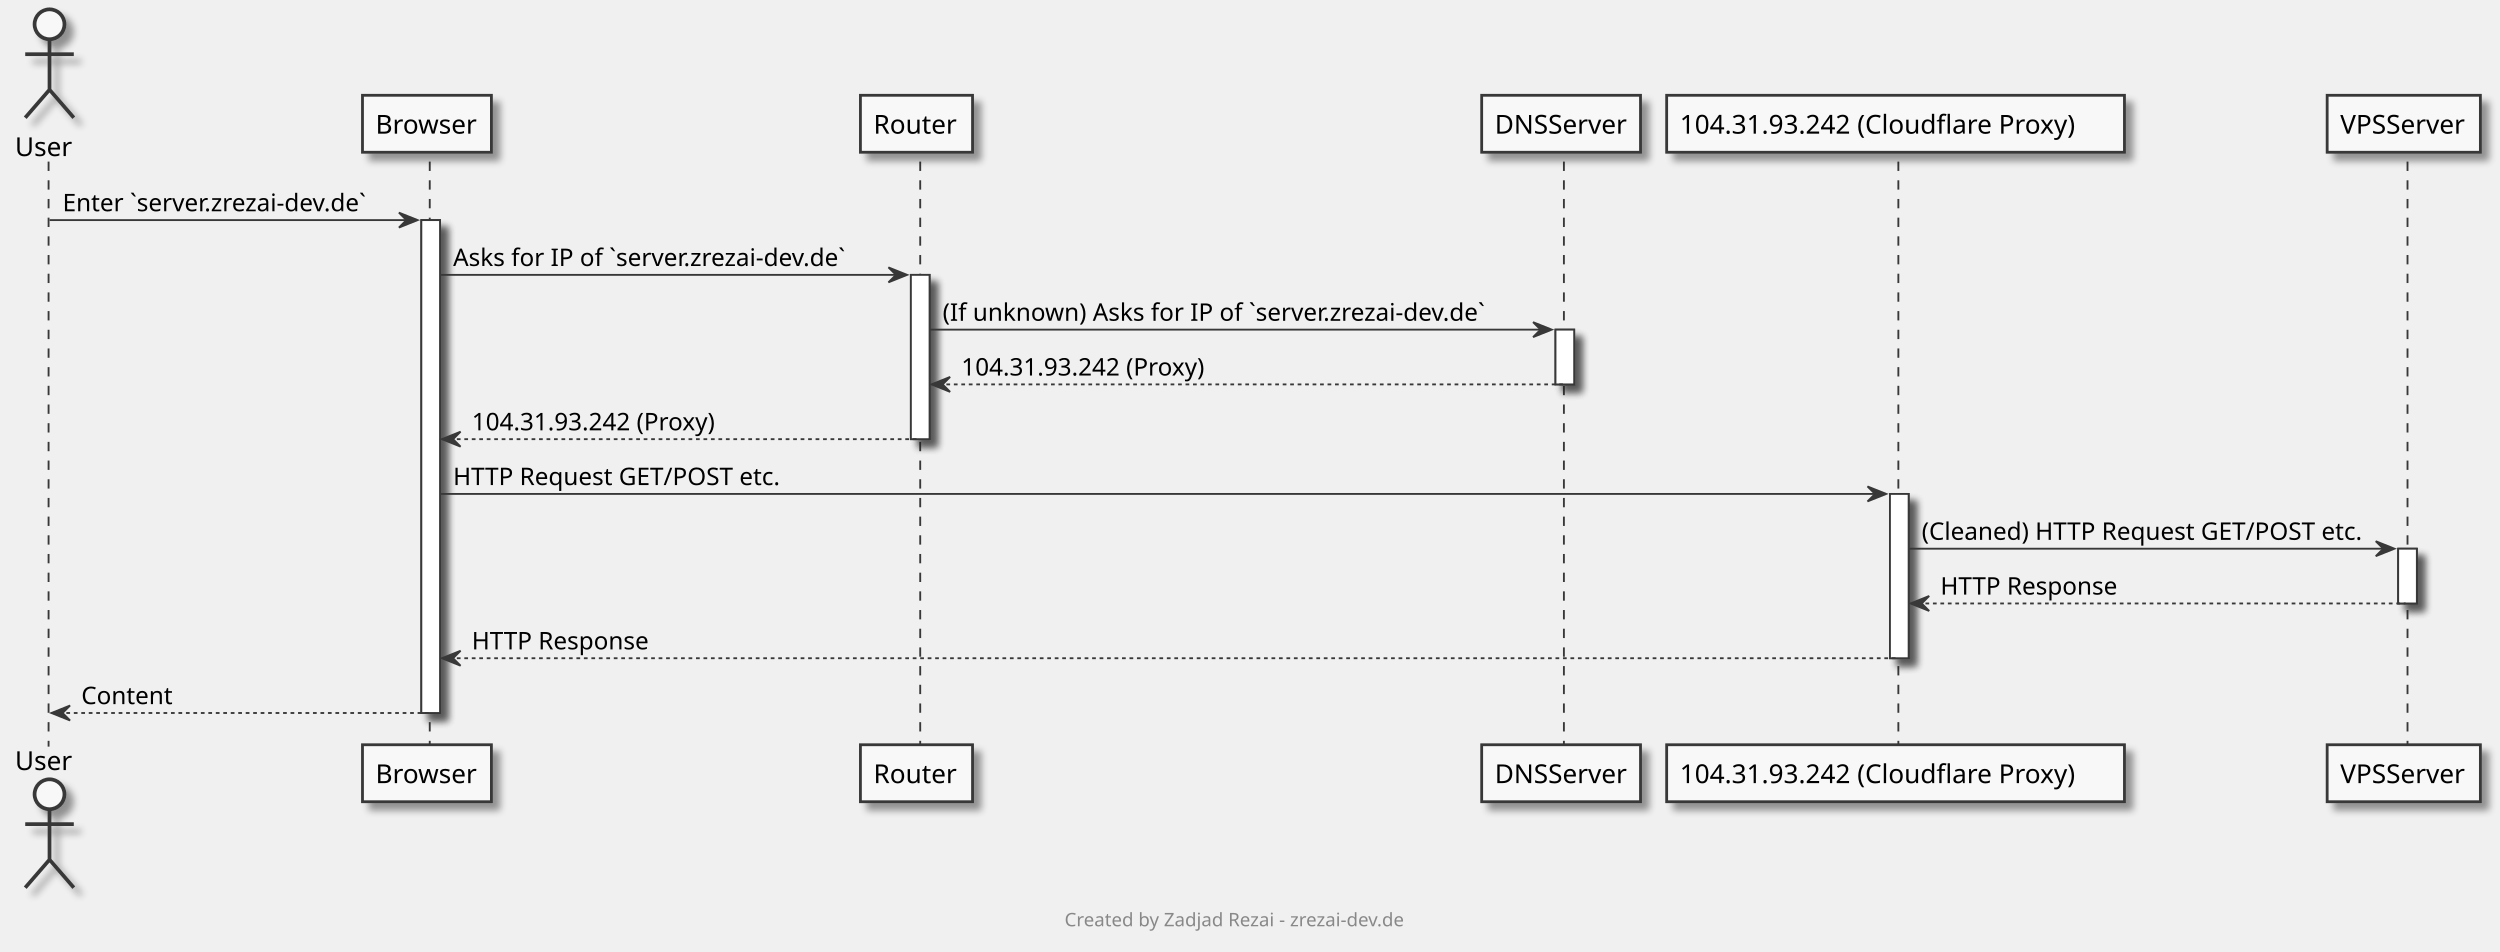
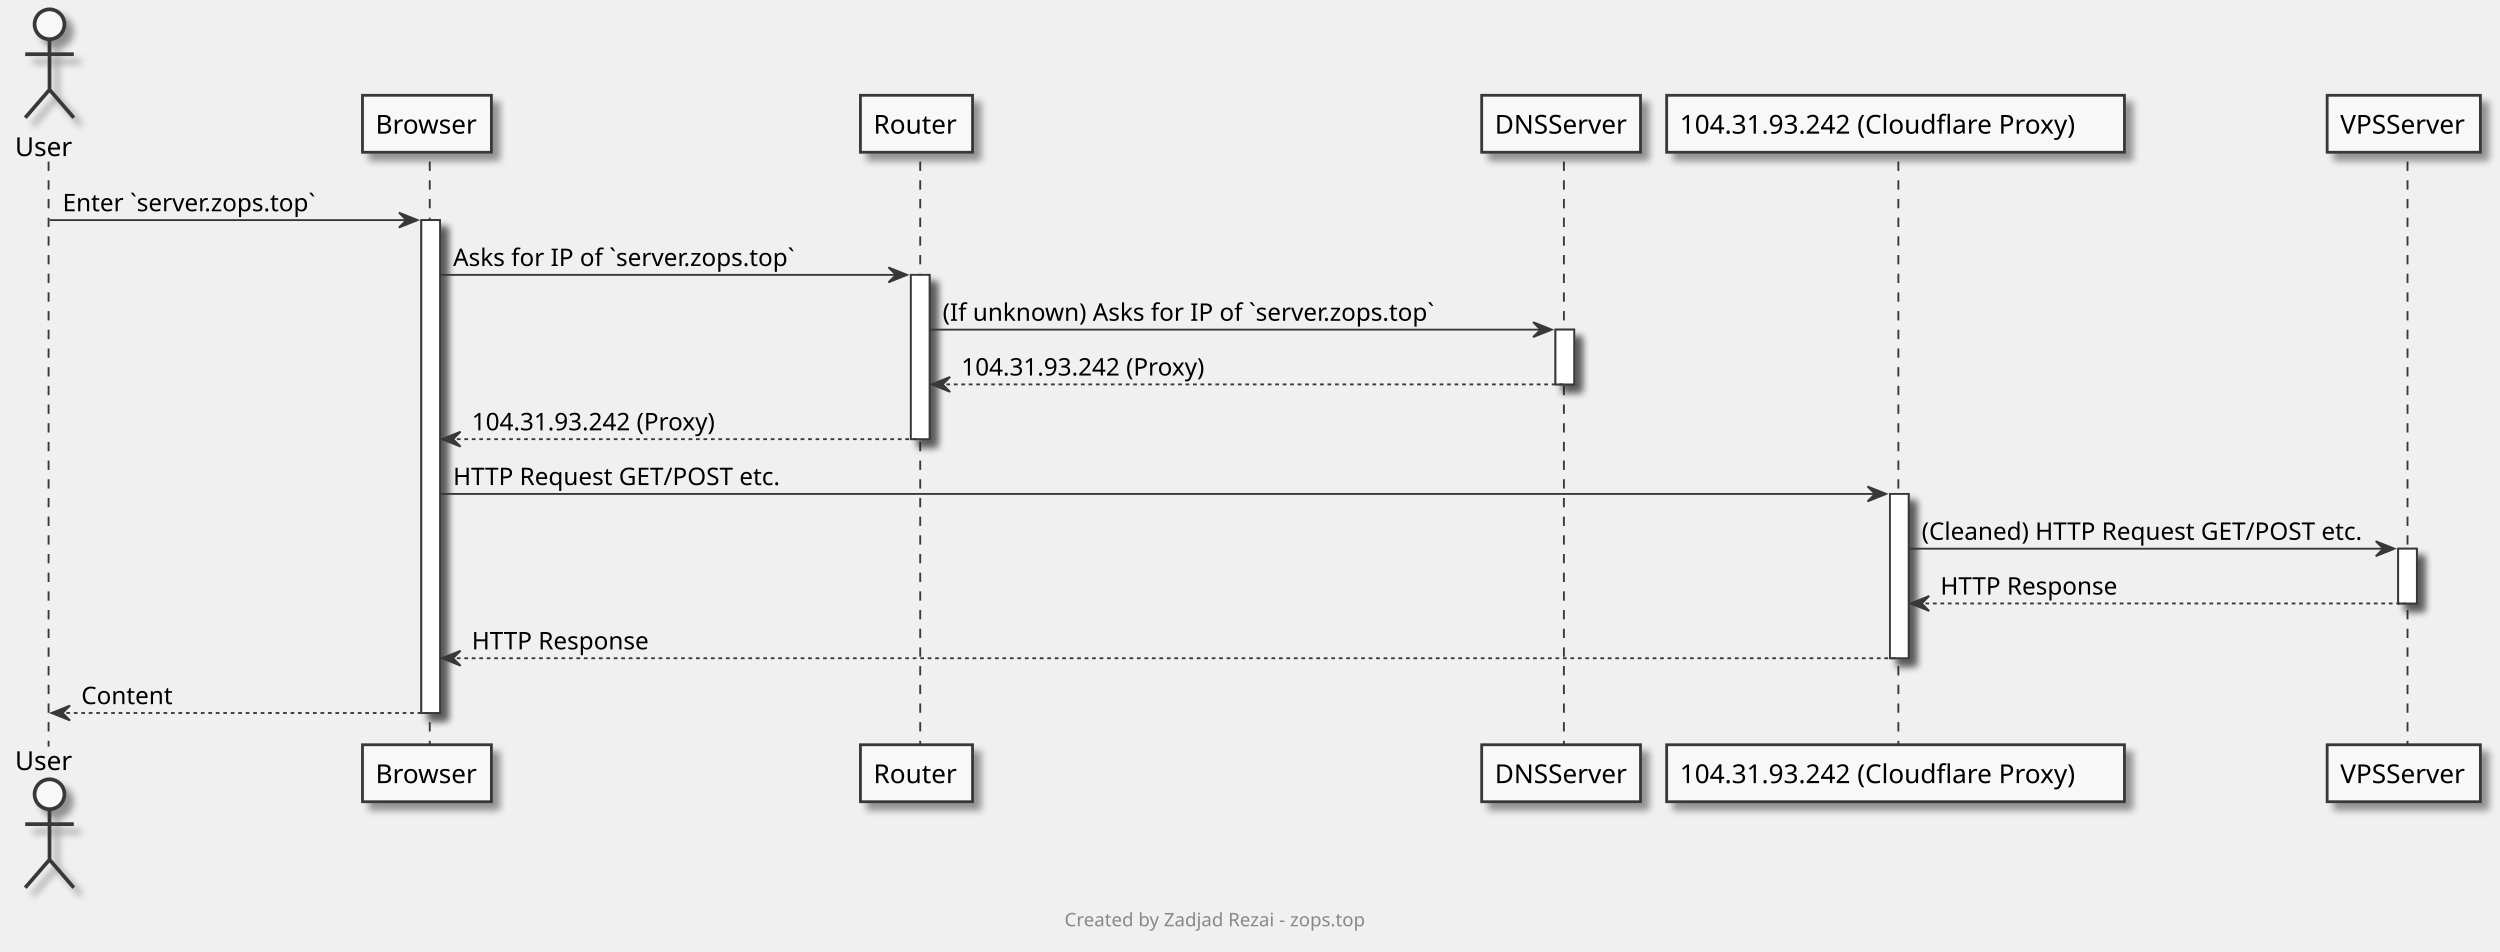
<svg xmlns="http://www.w3.org/2000/svg" contentScriptType="application/ecmascript" contentStyleType="text/css" height="509px" preserveAspectRatio="none" style="width:1338px;height:509px;" version="1.1" viewBox="0 0 1338 509" width="1338px" zoomAndPan="magnify">
  <defs>
    <filter height="300%" id="f15wjj1neuwahs" width="300%" x="-1" y="-1">
      <feGaussianBlur result="blurOut" stdDeviation="2.0" />
      <feColorMatrix in="blurOut" result="blurOut2" type="matrix" values="0 0 0 0 0 0 0 0 0 0 0 0 0 0 0 0 0 0 .4 0" />
      <feOffset dx="4.0" dy="4.0" in="blurOut2" result="blurOut3" />
      <feBlend in="SourceGraphic" in2="blurOut3" mode="normal" />
    </filter>
  </defs>
  <g>
    <rect fill="#FFFFFF" filter="url(#f15wjj1neuwahs)" height="263.795" style="stroke: #383838; stroke-width: 1.0;" width="10" x="225.5" y="117.799" />
    <rect fill="#FFFFFF" filter="url(#f15wjj1neuwahs)" height="87.932" style="stroke: #383838; stroke-width: 1.0;" width="10" x="487.5" y="147.109" />
    <rect fill="#FFFFFF" filter="url(#f15wjj1neuwahs)" height="29.311" style="stroke: #383838; stroke-width: 1.0;" width="10" x="832.5" y="176.42" />
    <rect fill="#FFFFFF" filter="url(#f15wjj1neuwahs)" height="87.932" style="stroke: #383838; stroke-width: 1.0;" width="10" x="1011.5" y="264.352" />
    <rect fill="#FFFFFF" filter="url(#f15wjj1neuwahs)" height="29.311" style="stroke: #383838; stroke-width: 1.0;" width="10" x="1283.5" y="293.662" />
    <line style="stroke: #383838; stroke-width: 1.0; stroke-dasharray: 5.0,5.0;" x1="26" x2="26" y1="86.488" y2="399.594" />
    <line style="stroke: #383838; stroke-width: 1.0; stroke-dasharray: 5.0,5.0;" x1="230" x2="230" y1="86.488" y2="399.594" />
    <line style="stroke: #383838; stroke-width: 1.0; stroke-dasharray: 5.0,5.0;" x1="492.5" x2="492.5" y1="86.488" y2="399.594" />
    <line style="stroke: #383838; stroke-width: 1.0; stroke-dasharray: 5.0,5.0;" x1="837" x2="837" y1="86.488" y2="399.594" />
    <line style="stroke: #383838; stroke-width: 1.0; stroke-dasharray: 5.0,5.0;" x1="1016" x2="1016" y1="86.488" y2="399.594" />
    <line style="stroke: #383838; stroke-width: 1.0; stroke-dasharray: 5.0,5.0;" x1="1288.5" x2="1288.5" y1="86.488" y2="399.594" />
    <text fill="#000000" font-family="sans-serif" font-size="14" lengthAdjust="spacingAndGlyphs" textLength="31" x="8" y="83.535">User</text>
    <ellipse cx="26.5" cy="13" fill="#F8F8F8" filter="url(#f15wjj1neuwahs)" rx="8" ry="8" style="stroke: #383838; stroke-width: 2.0;" />
    <path d="M26.5,21 L26.5,48 M13.5,29 L39.5,29 M26.5,48 L13.5,63 M26.5,48 L39.5,63 " fill="none" filter="url(#f15wjj1neuwahs)" style="stroke: #383838; stroke-width: 2.0;" />
    <text fill="#000000" font-family="sans-serif" font-size="14" lengthAdjust="spacingAndGlyphs" textLength="31" x="8" y="412.129">User</text>
    <ellipse cx="26.5" cy="425.082" fill="#F8F8F8" filter="url(#f15wjj1neuwahs)" rx="8" ry="8" style="stroke: #383838; stroke-width: 2.0;" />
    <path d="M26.5,433.082 L26.5,460.082 M13.5,441.082 L39.5,441.082 M26.5,460.082 L13.5,475.082 M26.5,460.082 L39.5,475.082 " fill="none" filter="url(#f15wjj1neuwahs)" style="stroke: #383838; stroke-width: 2.0;" />
    <rect fill="#F8F8F8" filter="url(#f15wjj1neuwahs)" height="30.488" style="stroke: #383838; stroke-width: 1.5;" width="69" x="194" y="51" />
    <text fill="#000000" font-family="sans-serif" font-size="14" lengthAdjust="spacingAndGlyphs" textLength="55" x="201" y="71.535">Browser</text>
    <rect fill="#F8F8F8" filter="url(#f15wjj1neuwahs)" height="30.488" style="stroke: #383838; stroke-width: 1.5;" width="69" x="194" y="398.594" />
    <text fill="#000000" font-family="sans-serif" font-size="14" lengthAdjust="spacingAndGlyphs" textLength="55" x="201" y="419.129">Browser</text>
    <rect fill="#F8F8F8" filter="url(#f15wjj1neuwahs)" height="30.488" style="stroke: #383838; stroke-width: 1.5;" width="60" x="460.5" y="51" />
    <text fill="#000000" font-family="sans-serif" font-size="14" lengthAdjust="spacingAndGlyphs" textLength="46" x="467.5" y="71.535">Router</text>
    <rect fill="#F8F8F8" filter="url(#f15wjj1neuwahs)" height="30.488" style="stroke: #383838; stroke-width: 1.5;" width="60" x="460.5" y="398.594" />
    <text fill="#000000" font-family="sans-serif" font-size="14" lengthAdjust="spacingAndGlyphs" textLength="46" x="467.5" y="419.129">Router</text>
    <rect fill="#F8F8F8" filter="url(#f15wjj1neuwahs)" height="30.488" style="stroke: #383838; stroke-width: 1.5;" width="85" x="793" y="51" />
    <text fill="#000000" font-family="sans-serif" font-size="14" lengthAdjust="spacingAndGlyphs" textLength="71" x="800" y="71.535">DNSServer</text>
    <rect fill="#F8F8F8" filter="url(#f15wjj1neuwahs)" height="30.488" style="stroke: #383838; stroke-width: 1.5;" width="85" x="793" y="398.594" />
    <text fill="#000000" font-family="sans-serif" font-size="14" lengthAdjust="spacingAndGlyphs" textLength="71" x="800" y="419.129">DNSServer</text>
    <rect fill="#F8F8F8" filter="url(#f15wjj1neuwahs)" height="30.488" style="stroke: #383838; stroke-width: 1.5;" width="245" x="892" y="51" />
    <text fill="#000000" font-family="sans-serif" font-size="14" lengthAdjust="spacingAndGlyphs" textLength="231" x="899" y="71.535">104.31.93.242 (Cloudflare Proxy)</text>
    <rect fill="#F8F8F8" filter="url(#f15wjj1neuwahs)" height="30.488" style="stroke: #383838; stroke-width: 1.5;" width="245" x="892" y="398.594" />
    <text fill="#000000" font-family="sans-serif" font-size="14" lengthAdjust="spacingAndGlyphs" textLength="231" x="899" y="419.129">104.31.93.242 (Cloudflare Proxy)</text>
    <rect fill="#F8F8F8" filter="url(#f15wjj1neuwahs)" height="30.488" style="stroke: #383838; stroke-width: 1.5;" width="82" x="1245.5" y="51" />
    <text fill="#000000" font-family="sans-serif" font-size="14" lengthAdjust="spacingAndGlyphs" textLength="68" x="1252.5" y="71.535">VPSServer</text>
    <rect fill="#F8F8F8" filter="url(#f15wjj1neuwahs)" height="30.488" style="stroke: #383838; stroke-width: 1.5;" width="82" x="1245.5" y="398.594" />
    <text fill="#000000" font-family="sans-serif" font-size="14" lengthAdjust="spacingAndGlyphs" textLength="68" x="1252.5" y="419.129">VPSServer</text>
    <rect fill="#FFFFFF" filter="url(#f15wjj1neuwahs)" height="263.795" style="stroke: #383838; stroke-width: 1.0;" width="10" x="225.5" y="117.799" />
    <rect fill="#FFFFFF" filter="url(#f15wjj1neuwahs)" height="87.932" style="stroke: #383838; stroke-width: 1.0;" width="10" x="487.5" y="147.109" />
    <rect fill="#FFFFFF" filter="url(#f15wjj1neuwahs)" height="29.311" style="stroke: #383838; stroke-width: 1.0;" width="10" x="832.5" y="176.42" />
    <rect fill="#FFFFFF" filter="url(#f15wjj1neuwahs)" height="87.932" style="stroke: #383838; stroke-width: 1.0;" width="10" x="1011.5" y="264.352" />
    <rect fill="#FFFFFF" filter="url(#f15wjj1neuwahs)" height="29.311" style="stroke: #383838; stroke-width: 1.0;" width="10" x="1283.5" y="293.662" />
    <polygon fill="#383838" points="213.5,113.799,223.5,117.799,213.5,121.799,217.5,117.799" style="stroke: #383838; stroke-width: 1.0;" />
    <line style="stroke: #383838; stroke-width: 1.0;" x1="26.5" x2="219.5" y1="117.799" y2="117.799" />
-     <text fill="#000000" font-family="sans-serif" font-size="13" lengthAdjust="spacingAndGlyphs" textLength="180" x="33.5" y="113.057">Enter `server.zrezai-dev.de`</text>
+     <text fill="#000000" font-family="sans-serif" font-size="13" lengthAdjust="spacingAndGlyphs" textLength="180" x="33.5" y="113.057">Enter `server.zops.top`</text>
    <polygon fill="#383838" points="475.5,143.109,485.5,147.109,475.5,151.109,479.5,147.109" style="stroke: #383838; stroke-width: 1.0;" />
    <line style="stroke: #383838; stroke-width: 1.0;" x1="235.5" x2="481.5" y1="147.109" y2="147.109" />
-     <text fill="#000000" font-family="sans-serif" font-size="13" lengthAdjust="spacingAndGlyphs" textLength="233" x="242.5" y="142.367">Asks for IP of `server.zrezai-dev.de`</text>
+     <text fill="#000000" font-family="sans-serif" font-size="13" lengthAdjust="spacingAndGlyphs" textLength="233" x="242.5" y="142.367">Asks for IP of `server.zops.top`</text>
    <polygon fill="#383838" points="820.5,172.42,830.5,176.42,820.5,180.42,824.5,176.42" style="stroke: #383838; stroke-width: 1.0;" />
    <line style="stroke: #383838; stroke-width: 1.0;" x1="497.5" x2="826.5" y1="176.42" y2="176.42" />
-     <text fill="#000000" font-family="sans-serif" font-size="13" lengthAdjust="spacingAndGlyphs" textLength="316" x="504.5" y="171.678">(If unknown) Asks for IP of `server.zrezai-dev.de`</text>
+     <text fill="#000000" font-family="sans-serif" font-size="13" lengthAdjust="spacingAndGlyphs" textLength="316" x="504.5" y="171.678">(If unknown) Asks for IP of `server.zops.top`</text>
    <polygon fill="#383838" points="508.5,201.731,498.5,205.731,508.5,209.731,504.5,205.731" style="stroke: #383838; stroke-width: 1.0;" />
    <line style="stroke: #383838; stroke-width: 1.0; stroke-dasharray: 2.0,2.0;" x1="502.5" x2="836.5" y1="205.731" y2="205.731" />
    <text fill="#000000" font-family="sans-serif" font-size="13" lengthAdjust="spacingAndGlyphs" textLength="139" x="514.5" y="200.988">104.31.93.242 (Proxy)</text>
    <polygon fill="#383838" points="246.5,231.041,236.5,235.041,246.5,239.041,242.5,235.041" style="stroke: #383838; stroke-width: 1.0;" />
    <line style="stroke: #383838; stroke-width: 1.0; stroke-dasharray: 2.0,2.0;" x1="240.5" x2="491.5" y1="235.041" y2="235.041" />
    <text fill="#000000" font-family="sans-serif" font-size="13" lengthAdjust="spacingAndGlyphs" textLength="139" x="252.5" y="230.299">104.31.93.242 (Proxy)</text>
    <polygon fill="#383838" points="999.5,260.352,1009.5,264.352,999.5,268.352,1003.5,264.352" style="stroke: #383838; stroke-width: 1.0;" />
    <line style="stroke: #383838; stroke-width: 1.0;" x1="235.5" x2="1005.5" y1="264.352" y2="264.352" />
    <text fill="#000000" font-family="sans-serif" font-size="13" lengthAdjust="spacingAndGlyphs" textLength="181" x="242.5" y="259.609">HTTP Request GET/POST etc.</text>
    <polygon fill="#383838" points="1271.5,289.662,1281.5,293.662,1271.5,297.662,1275.5,293.662" style="stroke: #383838; stroke-width: 1.0;" />
    <line style="stroke: #383838; stroke-width: 1.0;" x1="1021.5" x2="1277.5" y1="293.662" y2="293.662" />
    <text fill="#000000" font-family="sans-serif" font-size="13" lengthAdjust="spacingAndGlyphs" textLength="243" x="1028.5" y="288.92">(Cleaned) HTTP Request GET/POST etc.</text>
    <polygon fill="#383838" points="1032.5,318.973,1022.5,322.973,1032.5,326.973,1028.5,322.973" style="stroke: #383838; stroke-width: 1.0;" />
    <line style="stroke: #383838; stroke-width: 1.0; stroke-dasharray: 2.0,2.0;" x1="1026.5" x2="1287.5" y1="322.973" y2="322.973" />
    <text fill="#000000" font-family="sans-serif" font-size="13" lengthAdjust="spacingAndGlyphs" textLength="97" x="1038.5" y="318.231">HTTP Response</text>
    <polygon fill="#383838" points="246.5,348.283,236.5,352.283,246.5,356.283,242.5,352.283" style="stroke: #383838; stroke-width: 1.0;" />
    <line style="stroke: #383838; stroke-width: 1.0; stroke-dasharray: 2.0,2.0;" x1="240.5" x2="1015.5" y1="352.283" y2="352.283" />
    <text fill="#000000" font-family="sans-serif" font-size="13" lengthAdjust="spacingAndGlyphs" textLength="97" x="252.5" y="347.541">HTTP Response</text>
    <polygon fill="#383838" points="37.5,377.594,27.5,381.594,37.5,385.594,33.5,381.594" style="stroke: #383838; stroke-width: 1.0;" />
    <line style="stroke: #383838; stroke-width: 1.0; stroke-dasharray: 2.0,2.0;" x1="31.5" x2="229.5" y1="381.594" y2="381.594" />
    <text fill="#000000" font-family="sans-serif" font-size="13" lengthAdjust="spacingAndGlyphs" textLength="50" x="43.5" y="376.852">Content</text>
-     <text fill="#888888" font-family="sans-serif" font-size="10" lengthAdjust="spacingAndGlyphs" textLength="200" x="569.75" y="495.75">Created by Zadjad Rezai - zrezai-dev.de</text>
+     <text fill="#888888" font-family="sans-serif" font-size="10" lengthAdjust="spacingAndGlyphs" textLength="200" x="569.75" y="495.75">Created by Zadjad Rezai - zops.top</text>
  </g>
</svg>
